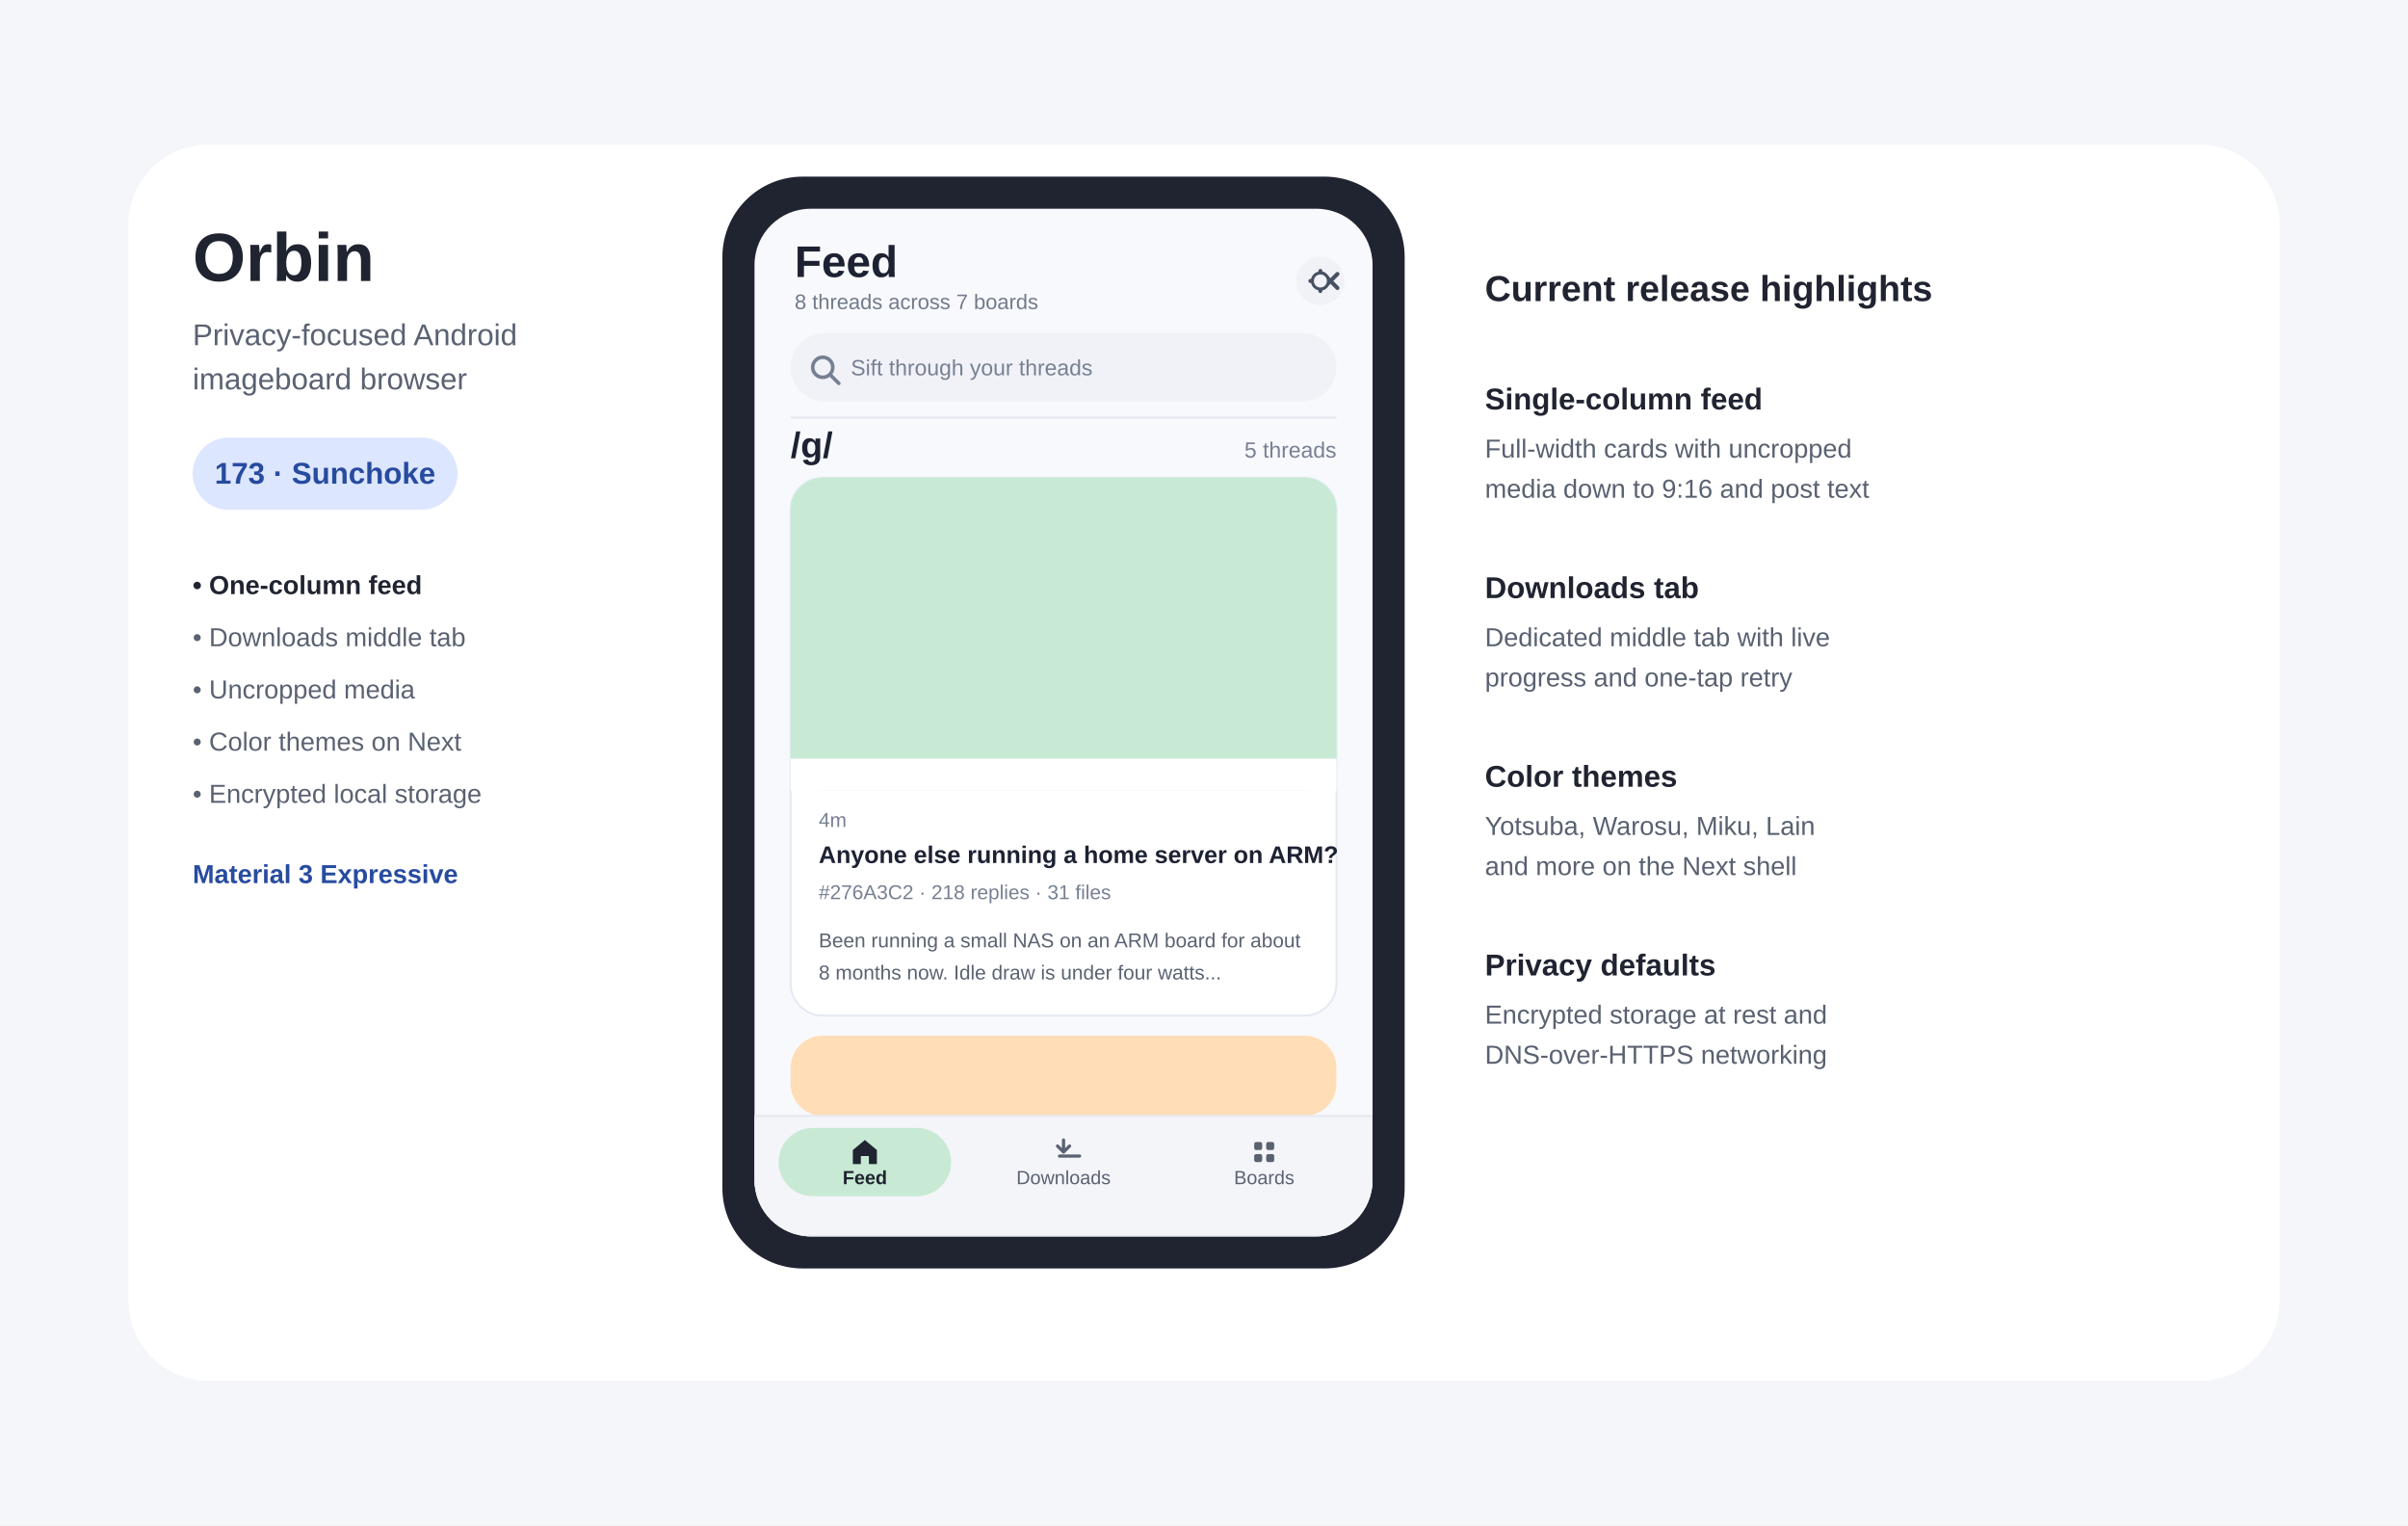
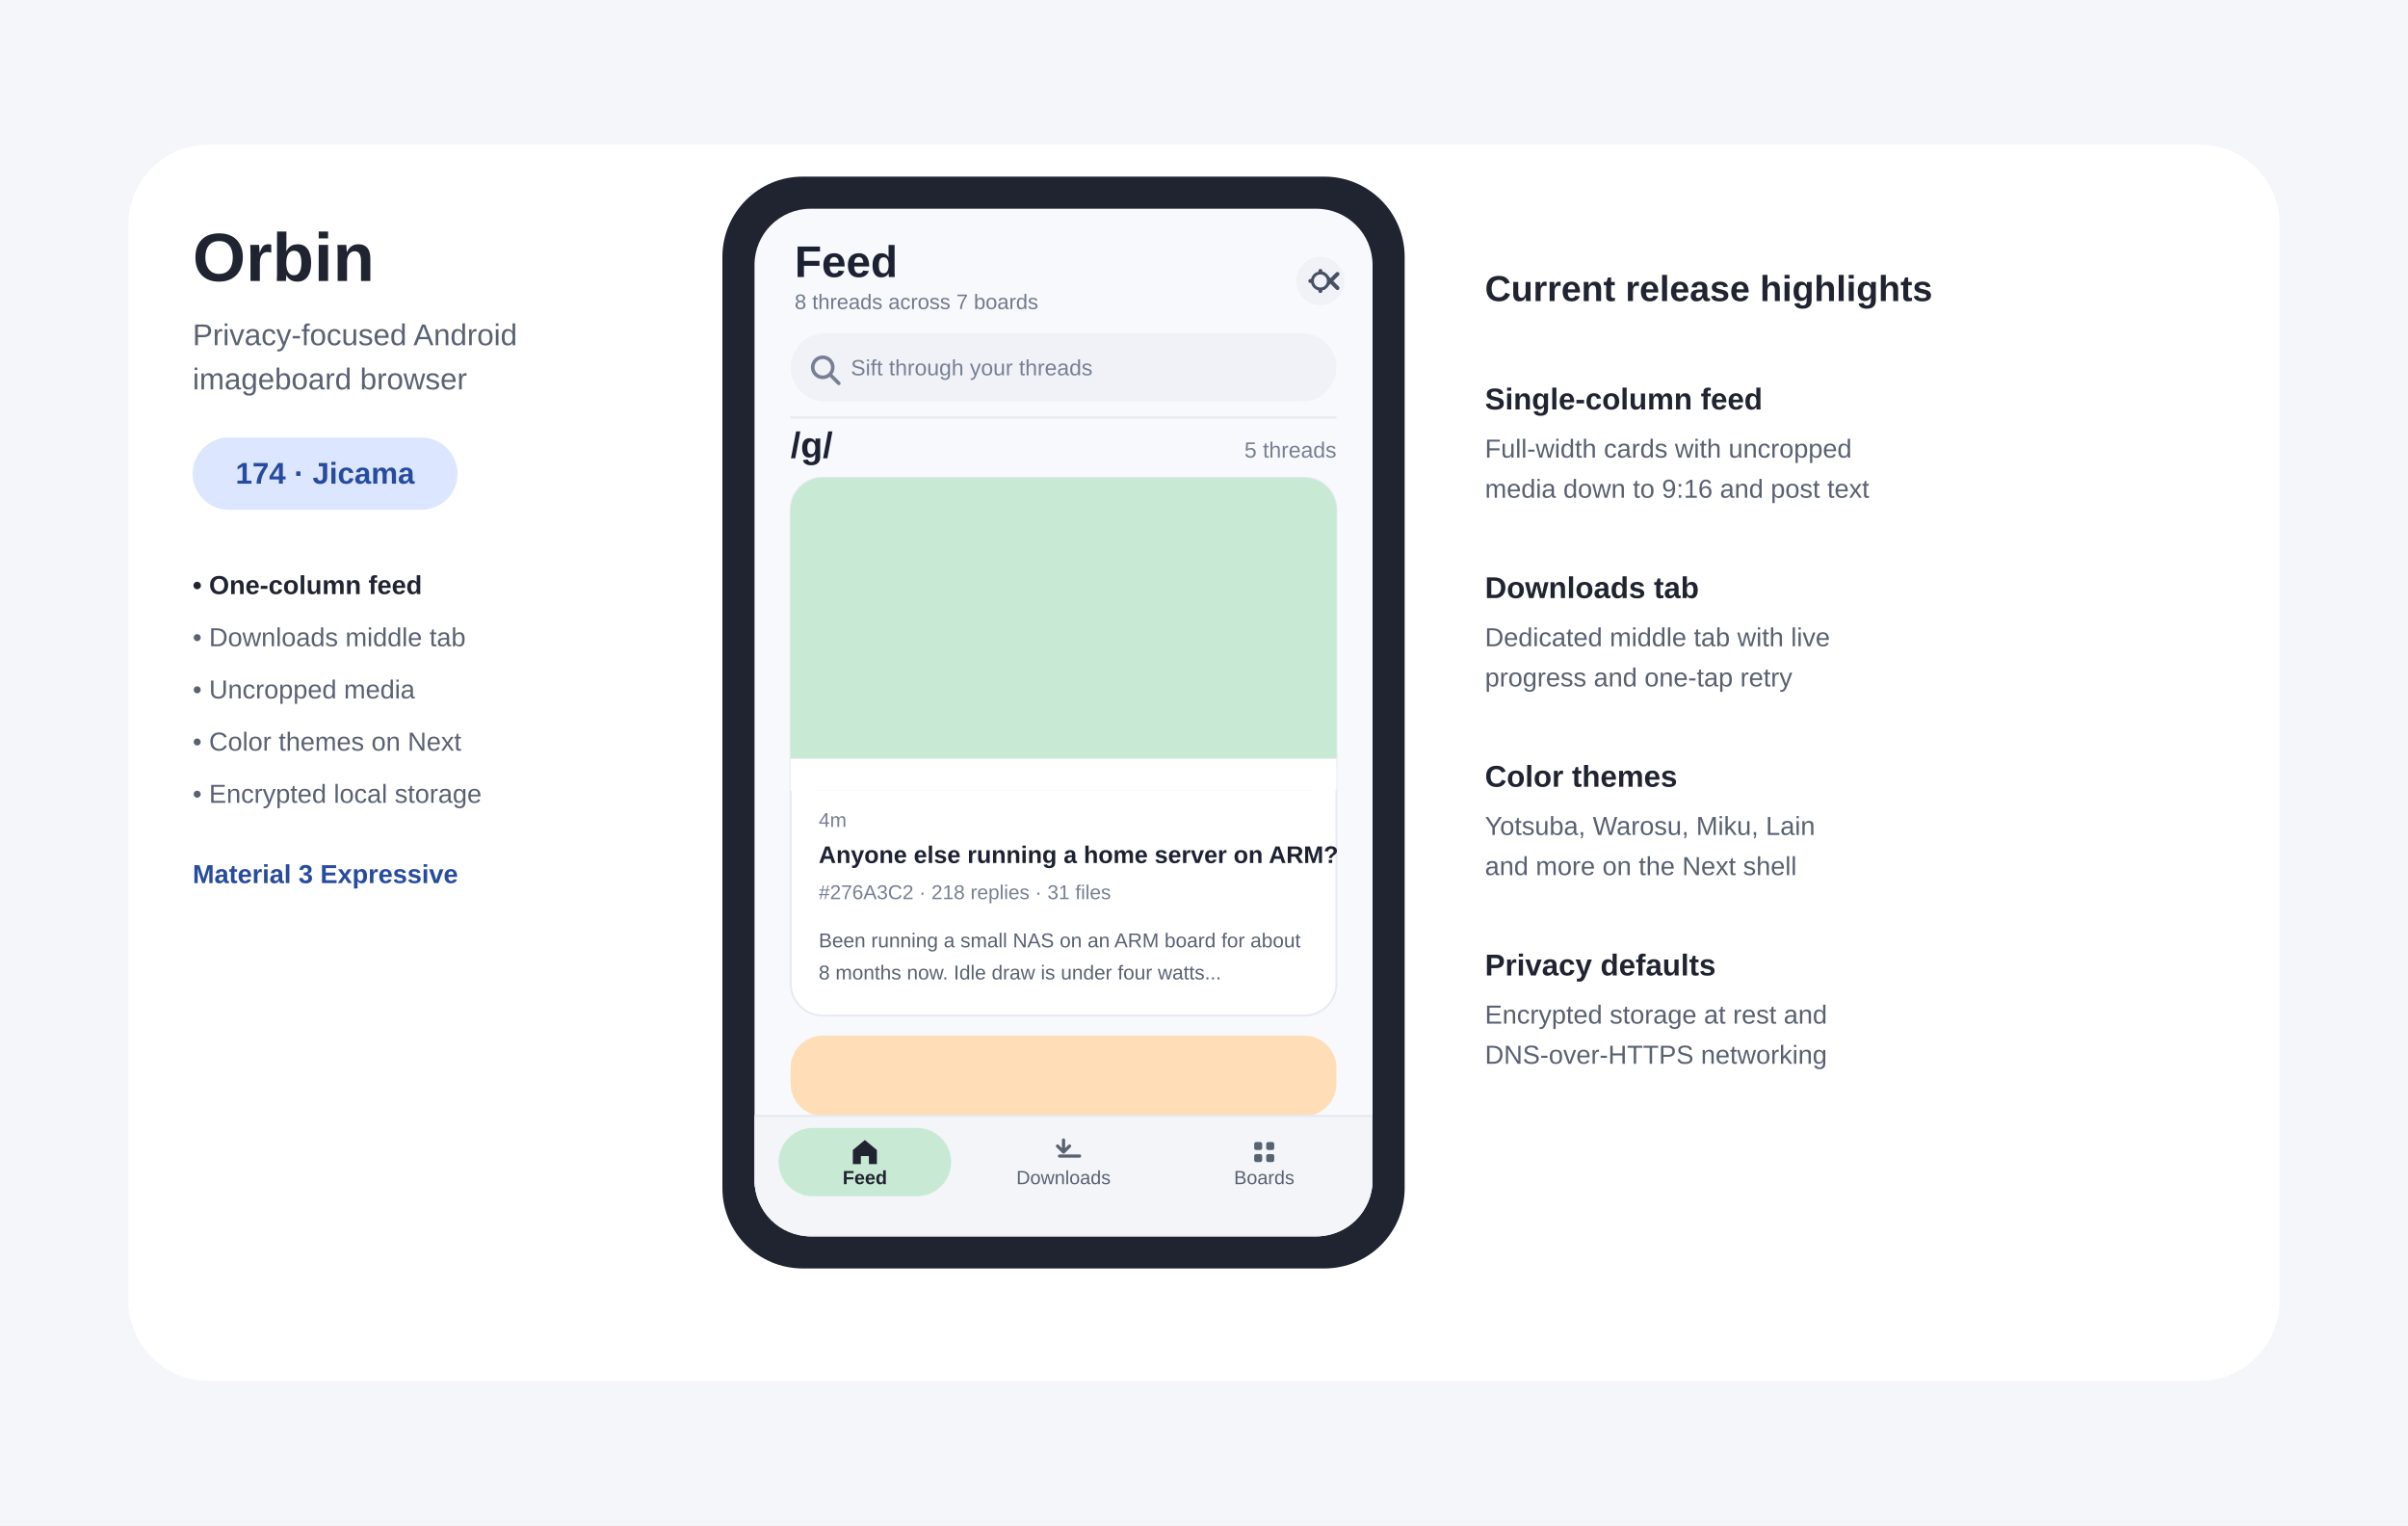
- <svg xmlns="http://www.w3.org/2000/svg" width="1200" height="760" viewBox="0 0 1200 760" role="img" aria-labelledby="title desc" data-release-version="173-Sunchoke">
+ <svg xmlns="http://www.w3.org/2000/svg" width="1200" height="760" viewBox="0 0 1200 760" role="img" aria-labelledby="title desc" data-release-version="174-Jicama">
  <rect width="1200" height="760" fill="#F4F6FA" />
  <rect x="64" y="72" width="1072" height="616" rx="40" fill="#FFFFFF" />
  <text x="96" y="140" font-family="Arial,sans-serif" font-size="34" font-weight="700" fill="#202431">Orbin</text>
  <text x="96" y="172" font-family="Arial,sans-serif" font-size="15" fill="#5A6272">Privacy-focused Android</text>
  <text x="96" y="194" font-family="Arial,sans-serif" font-size="15" fill="#5A6272">imageboard browser</text>
  <rect x="96" y="218" width="132" height="36" rx="18" fill="#DCE6FF" />
-   <text id="release-label" x="162" y="241" text-anchor="middle" font-family="Arial,sans-serif" font-size="15" font-weight="700" fill="#274B9F">173 · Sunchoke</text>
+   <text id="release-label" x="162" y="241" text-anchor="middle" font-family="Arial,sans-serif" font-size="15" font-weight="700" fill="#274B9F">174 · Jicama</text>
  <text x="96" y="296" font-family="Arial,sans-serif" font-size="13" font-weight="700" fill="#202431">• One-column feed</text>
  <text x="96" y="322" font-family="Arial,sans-serif" font-size="13" fill="#5A6272">• Downloads middle tab</text>
  <text x="96" y="348" font-family="Arial,sans-serif" font-size="13" fill="#5A6272">• Uncropped media</text>
  <text x="96" y="374" font-family="Arial,sans-serif" font-size="13" fill="#5A6272">• Color themes on Next</text>
  <text x="96" y="400" font-family="Arial,sans-serif" font-size="13" fill="#5A6272">• Encrypted local storage</text>
  <text x="96" y="440" font-family="Arial,sans-serif" font-size="13" font-weight="700" fill="#274B9F">Material 3 Expressive</text>
  <rect x="360" y="88" width="340" height="544" rx="40" fill="#202431" />
  <rect x="376" y="104" width="308" height="512" rx="28" fill="#F8F9FC" />
  <defs>
    <clipPath id="phone-screen-clip">
      <rect x="376" y="104" width="308" height="512" rx="28" />
    </clipPath>
  </defs>
  <g clip-path="url(#phone-screen-clip)">
    <text x="396" y="138" font-family="Arial,sans-serif" font-size="22" font-weight="700" fill="#1D2233">Feed</text>
    <text x="396" y="154" font-family="Arial,sans-serif" font-size="10.5" fill="#717A8C">8 threads across 7 boards</text>
    <circle cx="658" cy="140" r="12" fill="#F0F2F7" />
    <path d="M658 135v10m-5-5h10m-3.5-3.5l7 7m0-7l-7 7" stroke="#485062" stroke-width="2" stroke-linecap="round" />
    <circle cx="658" cy="140" r="4" fill="#F0F2F7" stroke="#485062" stroke-width="1.5" />
    <rect x="394" y="166" width="272" height="34" rx="17" fill="#F0F2F7" />
    <circle cx="410" cy="183" r="5" fill="none" stroke="#778092" stroke-width="1.8" />
    <line x1="414" y1="187" x2="418" y2="191" stroke="#778092" stroke-width="1.8" stroke-linecap="round" />
    <text x="424" y="187" font-family="Arial,sans-serif" font-size="11" fill="#778092">Sift through your threads</text>
    <line x1="394" y1="208" x2="666" y2="208" stroke="#E6E9F0" stroke-width="1" />
    <text x="394" y="228" font-family="Arial,sans-serif" font-size="18" font-weight="700" fill="#1D2233">/g/</text>
    <text x="666" y="228" text-anchor="end" font-family="Arial,sans-serif" font-size="11" fill="#778092">5 threads</text>
    <rect x="394" y="238" width="272" height="268" rx="16" fill="#FFFFFF" stroke="#E5EAF3" stroke-width="1" />
    <rect x="394" y="238" width="272" height="156" rx="16" fill="#C8EAD4" />
    <rect x="394" y="378" width="272" height="16" fill="#FFFFFF" />
    <text x="408" y="412" font-family="Arial,sans-serif" font-size="10" fill="#778092">4m</text>
    <text x="408" y="430" font-family="Arial,sans-serif" font-size="12" font-weight="700" fill="#1D2233">Anyone else running a home server on ARM?</text>
    <text x="408" y="448" font-family="Arial,sans-serif" font-size="10" fill="#778092">#276A3C2 · 218 replies · 31 files</text>
    <text x="408" y="472" font-family="Arial,sans-serif" font-size="10" fill="#5A6272">Been running a small NAS on an ARM board for about</text>
    <text x="408" y="488" font-family="Arial,sans-serif" font-size="10" fill="#5A6272">8 months now. Idle draw is under four watts...</text>
    <rect x="394" y="516" width="272" height="40" rx="16" fill="#FFDDB6" />
    <rect x="376" y="556" width="308" height="60" fill="#F4F5F9" stroke="#E6E9F0" stroke-width="1" />
    <rect x="388" y="562" width="86" height="34" rx="17" fill="#C8EAD4" />
    <path d="M431 568l6 5v7h-4v-4h-4v4h-4v-7z" fill="#202431" />
    <text x="431" y="590" text-anchor="middle" font-family="Arial,sans-serif" font-size="9.5" font-weight="700" fill="#202431">Feed</text>
    <path d="M530 568v6m-3-3l3 3 3-3m-5 5h10" stroke="#5A6272" stroke-width="1.6" stroke-linecap="round" stroke-linejoin="round" fill="none" />
    <text x="530" y="590" text-anchor="middle" font-family="Arial,sans-serif" font-size="9.5" fill="#5A6272">Downloads</text>
    <rect x="625" y="569" width="4" height="4" rx="1" fill="#5A6272" />
    <rect x="631" y="569" width="4" height="4" rx="1" fill="#5A6272" />
    <rect x="625" y="575" width="4" height="4" rx="1" fill="#5A6272" />
    <rect x="631" y="575" width="4" height="4" rx="1" fill="#5A6272" />
    <text x="630" y="590" text-anchor="middle" font-family="Arial,sans-serif" font-size="9.5" fill="#5A6272">Boards</text>
  </g>
  <text x="740" y="150" font-family="Arial,sans-serif" font-size="18" font-weight="700" fill="#202431">Current release highlights</text>
  <text x="740" y="204" font-family="Arial,sans-serif" font-size="15" font-weight="700" fill="#202431">Single-column feed</text>
  <text x="740" y="228" font-family="Arial,sans-serif" font-size="13" fill="#596171">Full-width cards with uncropped</text>
  <text x="740" y="248" font-family="Arial,sans-serif" font-size="13" fill="#596171">media down to 9:16 and post text</text>
  <text x="740" y="298" font-family="Arial,sans-serif" font-size="15" font-weight="700" fill="#202431">Downloads tab</text>
  <text x="740" y="322" font-family="Arial,sans-serif" font-size="13" fill="#596171">Dedicated middle tab with live</text>
  <text x="740" y="342" font-family="Arial,sans-serif" font-size="13" fill="#596171">progress and one-tap retry</text>
  <text x="740" y="392" font-family="Arial,sans-serif" font-size="15" font-weight="700" fill="#202431">Color themes</text>
  <text x="740" y="416" font-family="Arial,sans-serif" font-size="13" fill="#596171">Yotsuba, Warosu, Miku, Lain</text>
  <text x="740" y="436" font-family="Arial,sans-serif" font-size="13" fill="#596171">and more on the Next shell</text>
  <text x="740" y="486" font-family="Arial,sans-serif" font-size="15" font-weight="700" fill="#202431">Privacy defaults</text>
  <text x="740" y="510" font-family="Arial,sans-serif" font-size="13" fill="#596171">Encrypted storage at rest and</text>
  <text x="740" y="530" font-family="Arial,sans-serif" font-size="13" fill="#596171">DNS-over-HTTPS networking</text>
</svg>
